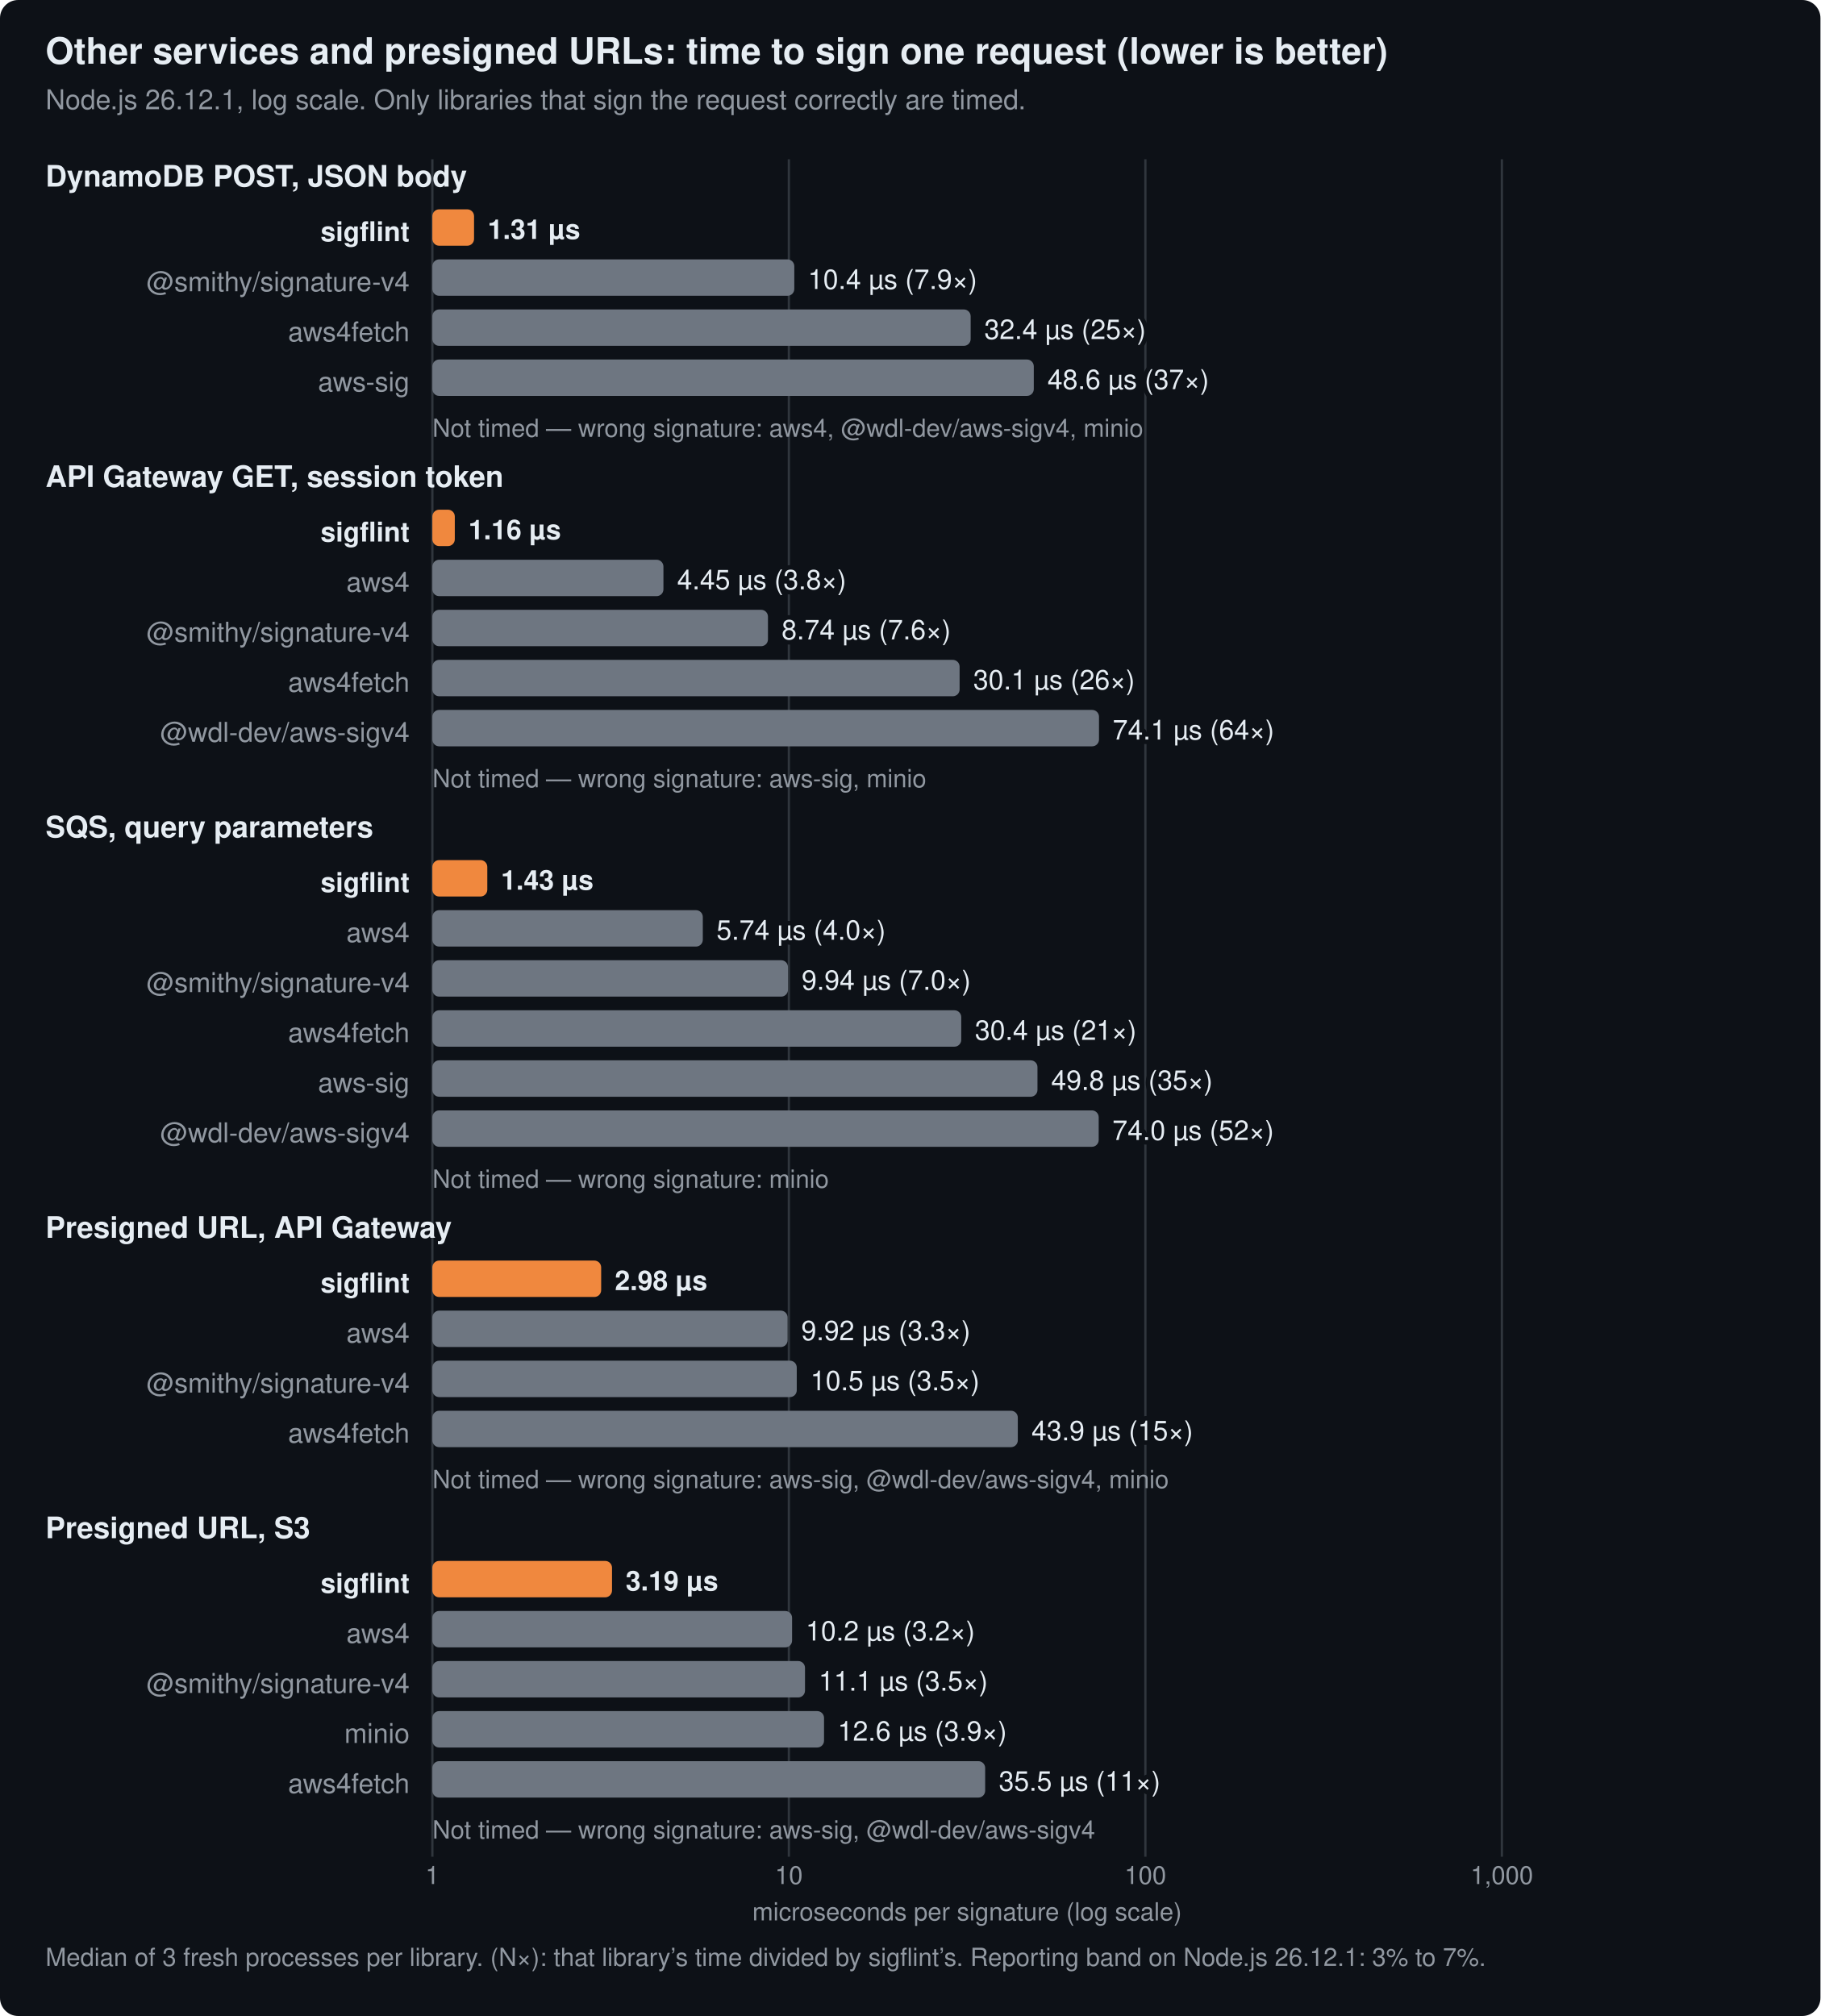
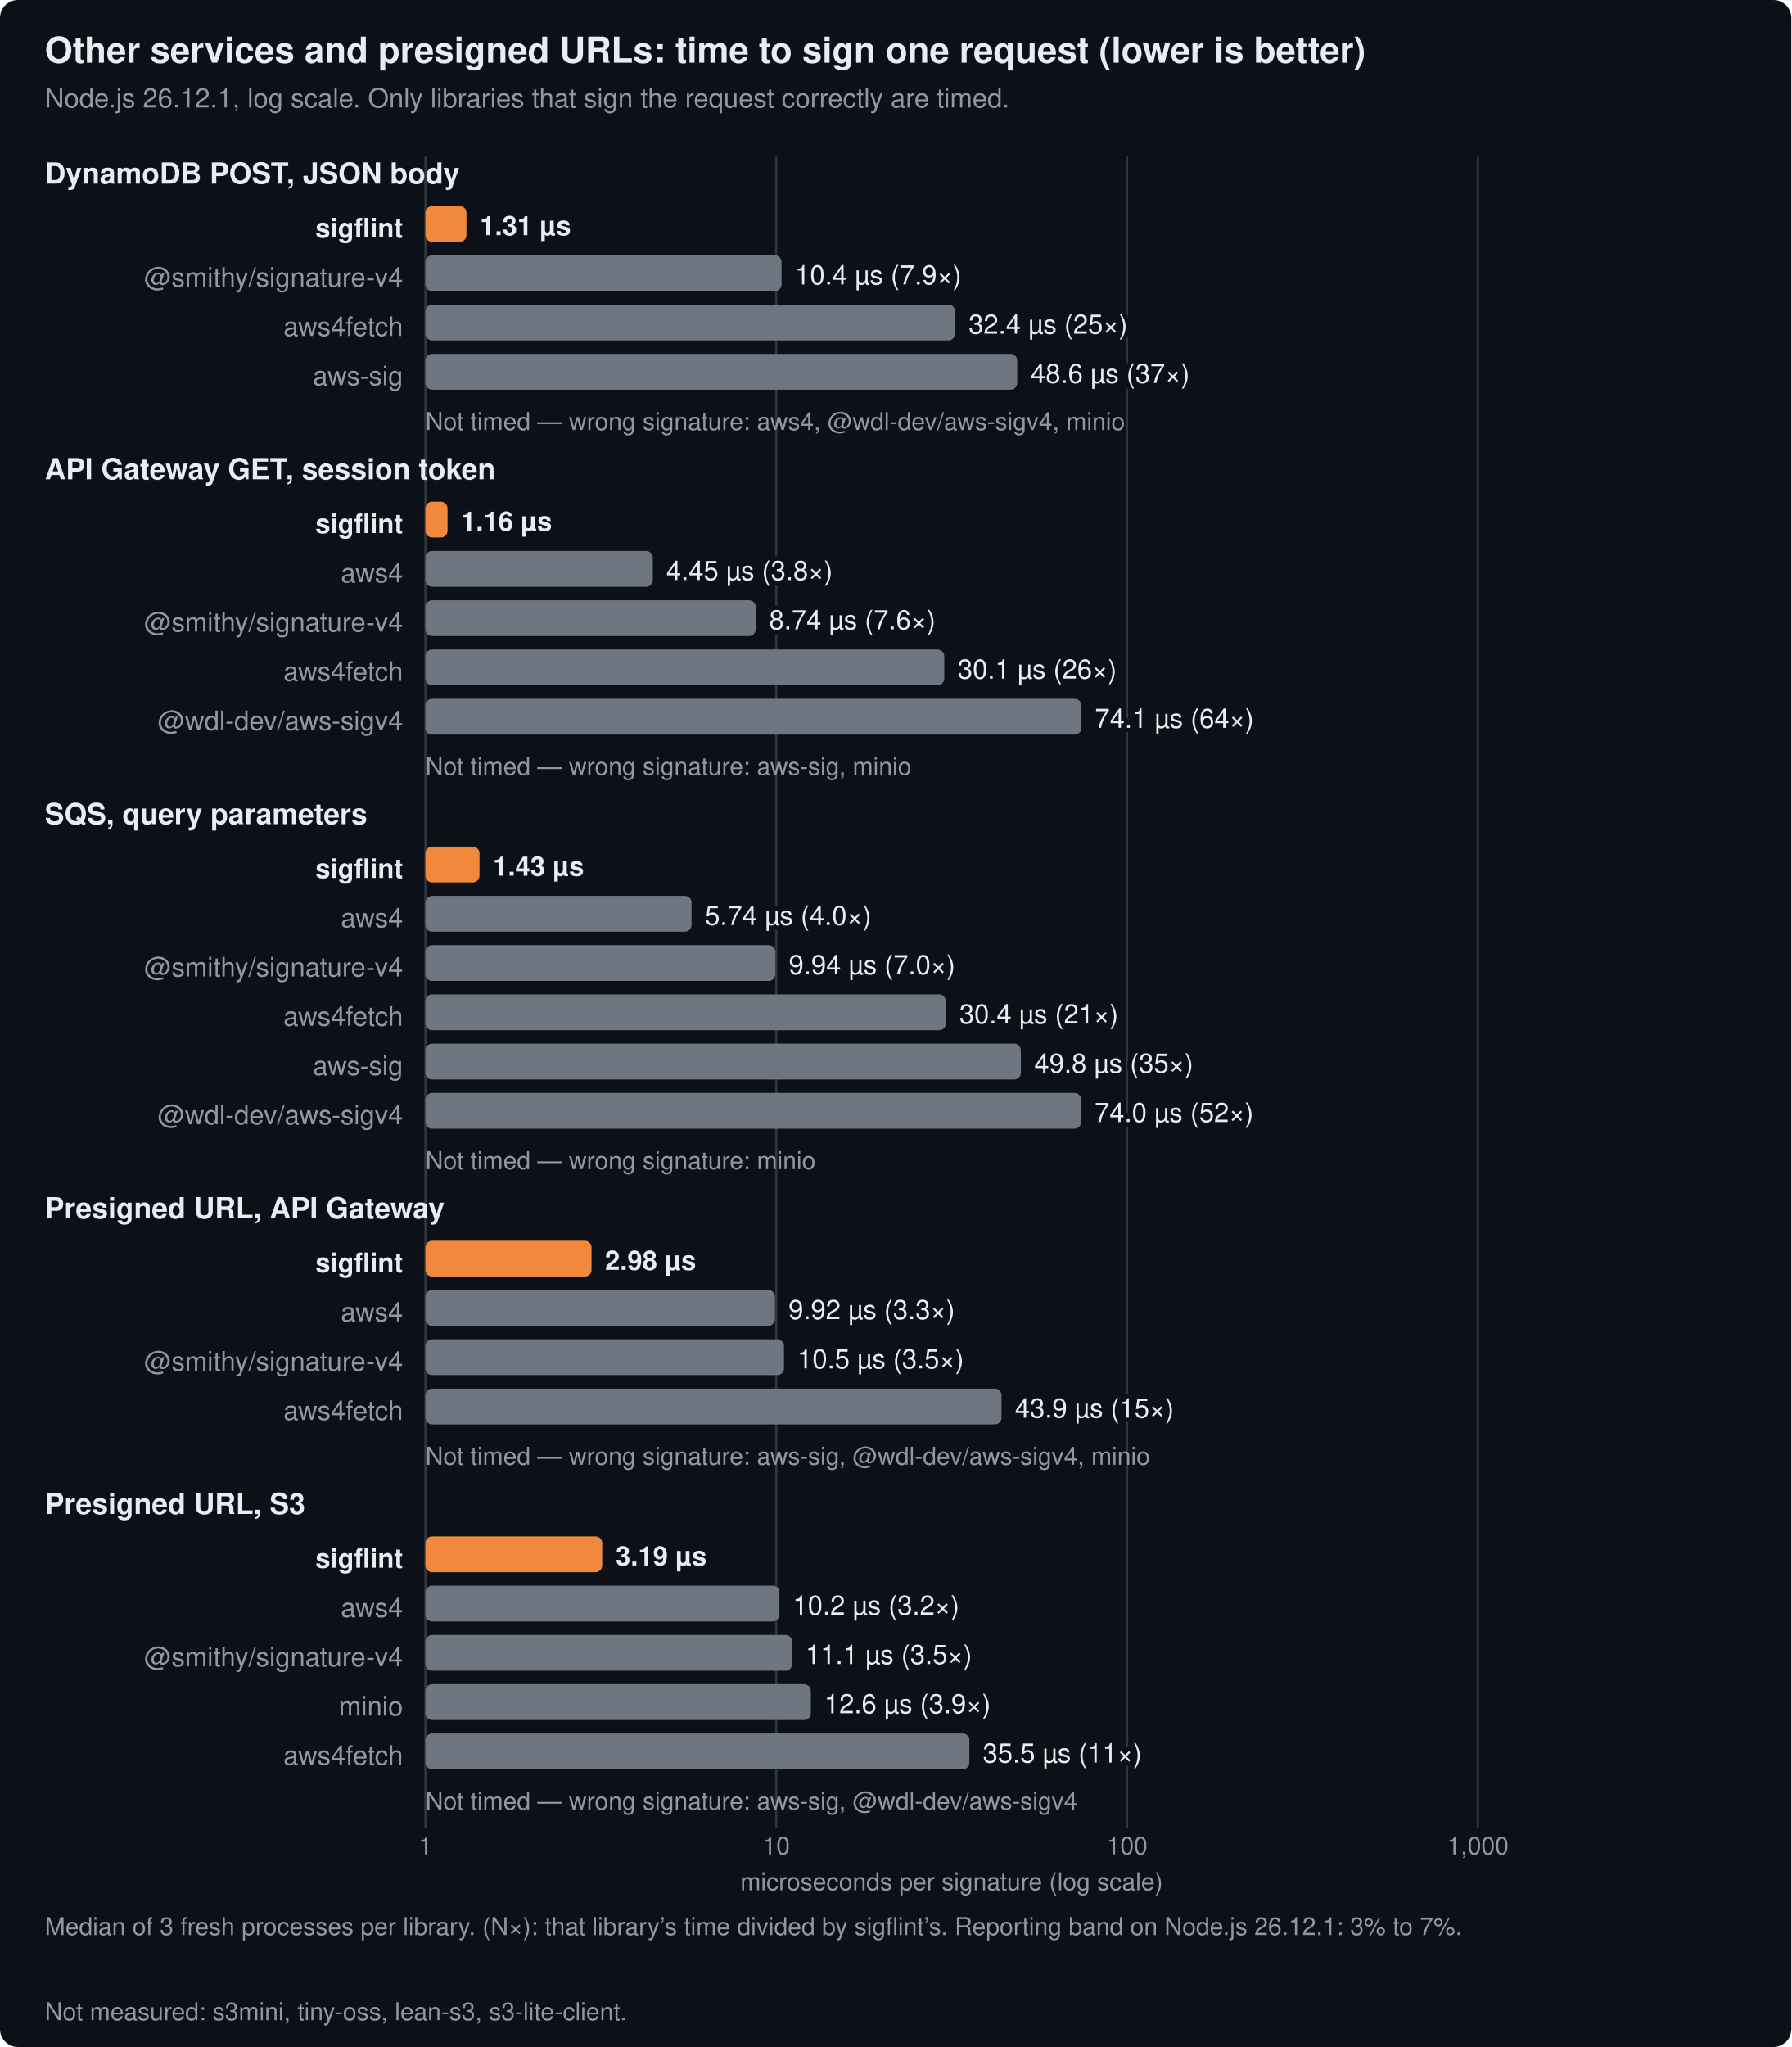
- <svg xmlns="http://www.w3.org/2000/svg" width="800" height="886" viewBox="0 0 800 886" role="img" aria-labelledby="t d" font-family="-apple-system,BlinkMacSystemFont,'Segoe UI',Helvetica,Arial,sans-serif">
-   <rect width="800" height="886" rx="8" fill="#0d1117" />
+ <svg xmlns="http://www.w3.org/2000/svg" width="800" height="914" viewBox="0 0 800 914" role="img" aria-labelledby="t d" font-family="-apple-system,BlinkMacSystemFont,'Segoe UI',Helvetica,Arial,sans-serif">
+   <rect width="800" height="914" rx="8" fill="#0d1117" />
  <text x="20" y="28" font-size="16" fill="#e6edf3" text-anchor="start" font-weight="600">Other services and presigned URLs: time to sign one request (lower is better)</text>
  <text x="20" y="48" font-size="12" fill="#9198a1" text-anchor="start" font-weight="400">Node.js 26.12.1, log scale. Only libraries that sign the request correctly are timed.</text>
  <line x1="190" y1="70" x2="190" y2="816" stroke="#30363d" />
  <text x="190" y="828" font-size="11" fill="#9198a1" text-anchor="middle" font-weight="400">1</text>
  <line x1="346.667" y1="70" x2="346.667" y2="816" stroke="#30363d" />
  <text x="346.667" y="828" font-size="11" fill="#9198a1" text-anchor="middle" font-weight="400">10</text>
  <line x1="503.333" y1="70" x2="503.333" y2="816" stroke="#30363d" />
  <text x="503.333" y="828" font-size="11" fill="#9198a1" text-anchor="middle" font-weight="400">100</text>
  <line x1="660" y1="70" x2="660" y2="816" stroke="#30363d" />
  <text x="660" y="828" font-size="11" fill="#9198a1" text-anchor="middle" font-weight="400">1,000</text>
  <text x="20" y="82" font-size="13" fill="#e6edf3" text-anchor="start" font-weight="600">DynamoDB POST, JSON body</text>
  <text x="180" y="106" font-size="12" fill="#e6edf3" text-anchor="end" font-weight="700">sigflint</text>
  <rect x="190" y="92" width="18.321" height="16" rx="3" fill="#f0883e" />
  <text x="214.321" y="105" font-size="12" fill="#e6edf3" text-anchor="start" font-weight="700" stroke="#0d1117" stroke-width="4" stroke-linejoin="round" paint-order="stroke">1.31 µs</text>
  <text x="180" y="128" font-size="12" fill="#9198a1" text-anchor="end" font-weight="400">@smithy/signature-v4</text>
  <rect x="190" y="114" width="159.053" height="16" rx="3" fill="#6e7681" />
  <text x="355.053" y="127" font-size="12" fill="#e6edf3" text-anchor="start" font-weight="400" stroke="#0d1117" stroke-width="4" stroke-linejoin="round" paint-order="stroke">10.4 µs  (7.9×)</text>
  <text x="180" y="150" font-size="12" fill="#9198a1" text-anchor="end" font-weight="400">aws4fetch</text>
  <rect x="190" y="136" width="236.555" height="16" rx="3" fill="#6e7681" />
  <text x="432.555" y="149" font-size="12" fill="#e6edf3" text-anchor="start" font-weight="400" stroke="#0d1117" stroke-width="4" stroke-linejoin="round" paint-order="stroke">32.4 µs  (25×)</text>
  <text x="180" y="172" font-size="12" fill="#9198a1" text-anchor="end" font-weight="400">aws-sig</text>
  <rect x="190" y="158" width="264.297" height="16" rx="3" fill="#6e7681" />
  <text x="460.297" y="171" font-size="12" fill="#e6edf3" text-anchor="start" font-weight="400" stroke="#0d1117" stroke-width="4" stroke-linejoin="round" paint-order="stroke">48.6 µs  (37×)</text>
  <text x="190" y="192" font-size="11" fill="#9198a1" text-anchor="start" font-weight="400">Not timed — wrong signature: aws4, @wdl-dev/aws-sigv4, minio</text>
  <text x="20" y="214" font-size="13" fill="#e6edf3" text-anchor="start" font-weight="600">API Gateway GET, session token</text>
  <text x="180" y="238" font-size="12" fill="#e6edf3" text-anchor="end" font-weight="700">sigflint</text>
  <rect x="190" y="224" width="9.863" height="16" rx="3" fill="#f0883e" />
  <text x="205.863" y="237" font-size="12" fill="#e6edf3" text-anchor="start" font-weight="700" stroke="#0d1117" stroke-width="4" stroke-linejoin="round" paint-order="stroke">1.16 µs</text>
  <text x="180" y="260" font-size="12" fill="#9198a1" text-anchor="end" font-weight="400">aws4</text>
  <rect x="190" y="246" width="101.546" height="16" rx="3" fill="#6e7681" />
  <text x="297.546" y="259" font-size="12" fill="#e6edf3" text-anchor="start" font-weight="400" stroke="#0d1117" stroke-width="4" stroke-linejoin="round" paint-order="stroke">4.45 µs  (3.8×)</text>
  <text x="180" y="282" font-size="12" fill="#9198a1" text-anchor="end" font-weight="400">@smithy/signature-v4</text>
  <rect x="190" y="268" width="147.48" height="16" rx="3" fill="#6e7681" />
  <text x="343.48" y="281" font-size="12" fill="#e6edf3" text-anchor="start" font-weight="400" stroke="#0d1117" stroke-width="4" stroke-linejoin="round" paint-order="stroke">8.74 µs  (7.6×)</text>
  <text x="180" y="304" font-size="12" fill="#9198a1" text-anchor="end" font-weight="400">aws4fetch</text>
  <rect x="190" y="290" width="231.701" height="16" rx="3" fill="#6e7681" />
  <text x="427.701" y="303" font-size="12" fill="#e6edf3" text-anchor="start" font-weight="400" stroke="#0d1117" stroke-width="4" stroke-linejoin="round" paint-order="stroke">30.1 µs  (26×)</text>
  <text x="180" y="326" font-size="12" fill="#9198a1" text-anchor="end" font-weight="400">@wdl-dev/aws-sigv4</text>
  <rect x="190" y="312" width="292.957" height="16" rx="3" fill="#6e7681" />
  <text x="488.957" y="325" font-size="12" fill="#e6edf3" text-anchor="start" font-weight="400" stroke="#0d1117" stroke-width="4" stroke-linejoin="round" paint-order="stroke">74.1 µs  (64×)</text>
  <text x="190" y="346" font-size="11" fill="#9198a1" text-anchor="start" font-weight="400">Not timed — wrong signature: aws-sig, minio</text>
  <text x="20" y="368" font-size="13" fill="#e6edf3" text-anchor="start" font-weight="600">SQS, query parameters</text>
  <text x="180" y="392" font-size="12" fill="#e6edf3" text-anchor="end" font-weight="700">sigflint</text>
  <rect x="190" y="378" width="24.145" height="16" rx="3" fill="#f0883e" />
  <text x="220.145" y="391" font-size="12" fill="#e6edf3" text-anchor="start" font-weight="700" stroke="#0d1117" stroke-width="4" stroke-linejoin="round" paint-order="stroke">1.43 µs</text>
  <text x="180" y="414" font-size="12" fill="#9198a1" text-anchor="end" font-weight="400">aws4</text>
  <rect x="190" y="400" width="118.849" height="16" rx="3" fill="#6e7681" />
  <text x="314.849" y="413" font-size="12" fill="#e6edf3" text-anchor="start" font-weight="400" stroke="#0d1117" stroke-width="4" stroke-linejoin="round" paint-order="stroke">5.74 µs  (4.0×)</text>
  <text x="180" y="436" font-size="12" fill="#9198a1" text-anchor="end" font-weight="400">@smithy/signature-v4</text>
  <rect x="190" y="422" width="156.271" height="16" rx="3" fill="#6e7681" />
  <text x="352.271" y="435" font-size="12" fill="#e6edf3" text-anchor="start" font-weight="400" stroke="#0d1117" stroke-width="4" stroke-linejoin="round" paint-order="stroke">9.94 µs  (7.0×)</text>
  <text x="180" y="458" font-size="12" fill="#9198a1" text-anchor="end" font-weight="400">aws4fetch</text>
  <rect x="190" y="444" width="232.415" height="16" rx="3" fill="#6e7681" />
  <text x="428.415" y="457" font-size="12" fill="#e6edf3" text-anchor="start" font-weight="400" stroke="#0d1117" stroke-width="4" stroke-linejoin="round" paint-order="stroke">30.4 µs  (21×)</text>
  <text x="180" y="480" font-size="12" fill="#9198a1" text-anchor="end" font-weight="400">aws-sig</text>
  <rect x="190" y="466" width="265.918" height="16" rx="3" fill="#6e7681" />
  <text x="461.918" y="479" font-size="12" fill="#e6edf3" text-anchor="start" font-weight="400" stroke="#0d1117" stroke-width="4" stroke-linejoin="round" paint-order="stroke">49.8 µs  (35×)</text>
  <text x="180" y="502" font-size="12" fill="#9198a1" text-anchor="end" font-weight="400">@wdl-dev/aws-sigv4</text>
  <rect x="190" y="488" width="292.824" height="16" rx="3" fill="#6e7681" />
  <text x="488.824" y="501" font-size="12" fill="#e6edf3" text-anchor="start" font-weight="400" stroke="#0d1117" stroke-width="4" stroke-linejoin="round" paint-order="stroke">74.0 µs  (52×)</text>
  <text x="190" y="522" font-size="11" fill="#9198a1" text-anchor="start" font-weight="400">Not timed — wrong signature: minio</text>
  <text x="20" y="544" font-size="13" fill="#e6edf3" text-anchor="start" font-weight="600">Presigned URL, API Gateway</text>
  <text x="180" y="568" font-size="12" fill="#e6edf3" text-anchor="end" font-weight="700">sigflint</text>
  <rect x="190" y="554" width="74.18" height="16" rx="3" fill="#f0883e" />
  <text x="270.18" y="567" font-size="12" fill="#e6edf3" text-anchor="start" font-weight="700" stroke="#0d1117" stroke-width="4" stroke-linejoin="round" paint-order="stroke">2.98 µs</text>
  <text x="180" y="590" font-size="12" fill="#9198a1" text-anchor="end" font-weight="400">aws4</text>
  <rect x="190" y="576" width="156.113" height="16" rx="3" fill="#6e7681" />
  <text x="352.113" y="589" font-size="12" fill="#e6edf3" text-anchor="start" font-weight="400" stroke="#0d1117" stroke-width="4" stroke-linejoin="round" paint-order="stroke">9.92 µs  (3.3×)</text>
  <text x="180" y="612" font-size="12" fill="#9198a1" text-anchor="end" font-weight="400">@smithy/signature-v4</text>
  <rect x="190" y="598" width="160.135" height="16" rx="3" fill="#6e7681" />
  <text x="356.135" y="611" font-size="12" fill="#e6edf3" text-anchor="start" font-weight="400" stroke="#0d1117" stroke-width="4" stroke-linejoin="round" paint-order="stroke">10.5 µs  (3.5×)</text>
  <text x="180" y="634" font-size="12" fill="#9198a1" text-anchor="end" font-weight="400">aws4fetch</text>
  <rect x="190" y="620" width="257.276" height="16" rx="3" fill="#6e7681" />
  <text x="453.276" y="633" font-size="12" fill="#e6edf3" text-anchor="start" font-weight="400" stroke="#0d1117" stroke-width="4" stroke-linejoin="round" paint-order="stroke">43.9 µs  (15×)</text>
  <text x="190" y="654" font-size="11" fill="#9198a1" text-anchor="start" font-weight="400">Not timed — wrong signature: aws-sig, @wdl-dev/aws-sigv4, minio</text>
  <text x="20" y="676" font-size="13" fill="#e6edf3" text-anchor="start" font-weight="600">Presigned URL, S3</text>
  <text x="180" y="700" font-size="12" fill="#e6edf3" text-anchor="end" font-weight="700">sigflint</text>
  <rect x="190" y="686" width="78.949" height="16" rx="3" fill="#f0883e" />
  <text x="274.949" y="699" font-size="12" fill="#e6edf3" text-anchor="start" font-weight="700" stroke="#0d1117" stroke-width="4" stroke-linejoin="round" paint-order="stroke">3.19 µs</text>
  <text x="180" y="722" font-size="12" fill="#9198a1" text-anchor="end" font-weight="400">aws4</text>
  <rect x="190" y="708" width="158.081" height="16" rx="3" fill="#6e7681" />
  <text x="354.081" y="721" font-size="12" fill="#e6edf3" text-anchor="start" font-weight="400" stroke="#0d1117" stroke-width="4" stroke-linejoin="round" paint-order="stroke">10.2 µs  (3.2×)</text>
  <text x="180" y="744" font-size="12" fill="#9198a1" text-anchor="end" font-weight="400">@smithy/signature-v4</text>
  <rect x="190" y="730" width="163.761" height="16" rx="3" fill="#6e7681" />
  <text x="359.761" y="743" font-size="12" fill="#e6edf3" text-anchor="start" font-weight="400" stroke="#0d1117" stroke-width="4" stroke-linejoin="round" paint-order="stroke">11.1 µs  (3.5×)</text>
  <text x="180" y="766" font-size="12" fill="#9198a1" text-anchor="end" font-weight="400">minio</text>
  <rect x="190" y="752" width="172.121" height="16" rx="3" fill="#6e7681" />
  <text x="368.121" y="765" font-size="12" fill="#e6edf3" text-anchor="start" font-weight="400" stroke="#0d1117" stroke-width="4" stroke-linejoin="round" paint-order="stroke">12.6 µs  (3.9×)</text>
  <text x="180" y="788" font-size="12" fill="#9198a1" text-anchor="end" font-weight="400">aws4fetch</text>
  <rect x="190" y="774" width="242.928" height="16" rx="3" fill="#6e7681" />
  <text x="438.928" y="787" font-size="12" fill="#e6edf3" text-anchor="start" font-weight="400" stroke="#0d1117" stroke-width="4" stroke-linejoin="round" paint-order="stroke">35.5 µs  (11×)</text>
  <text x="190" y="808" font-size="11" fill="#9198a1" text-anchor="start" font-weight="400">Not timed — wrong signature: aws-sig, @wdl-dev/aws-sigv4</text>
  <text x="425" y="844" font-size="11" fill="#9198a1" text-anchor="middle" font-weight="400">microseconds per signature (log scale)</text>
  <text x="20" y="864" font-size="11" fill="#9198a1" text-anchor="start" font-weight="400">Median of 3 fresh processes per library. (N×): that library’s time divided by sigflint’s. Reporting band on Node.js 26.12.1: 3% to 7%.</text>
+   <text x="20" y="902" font-size="11" fill="#9198a1" text-anchor="start" font-weight="400">Not measured: s3mini, tiny-oss, lean-s3, s3-lite-client.</text>
</svg>
